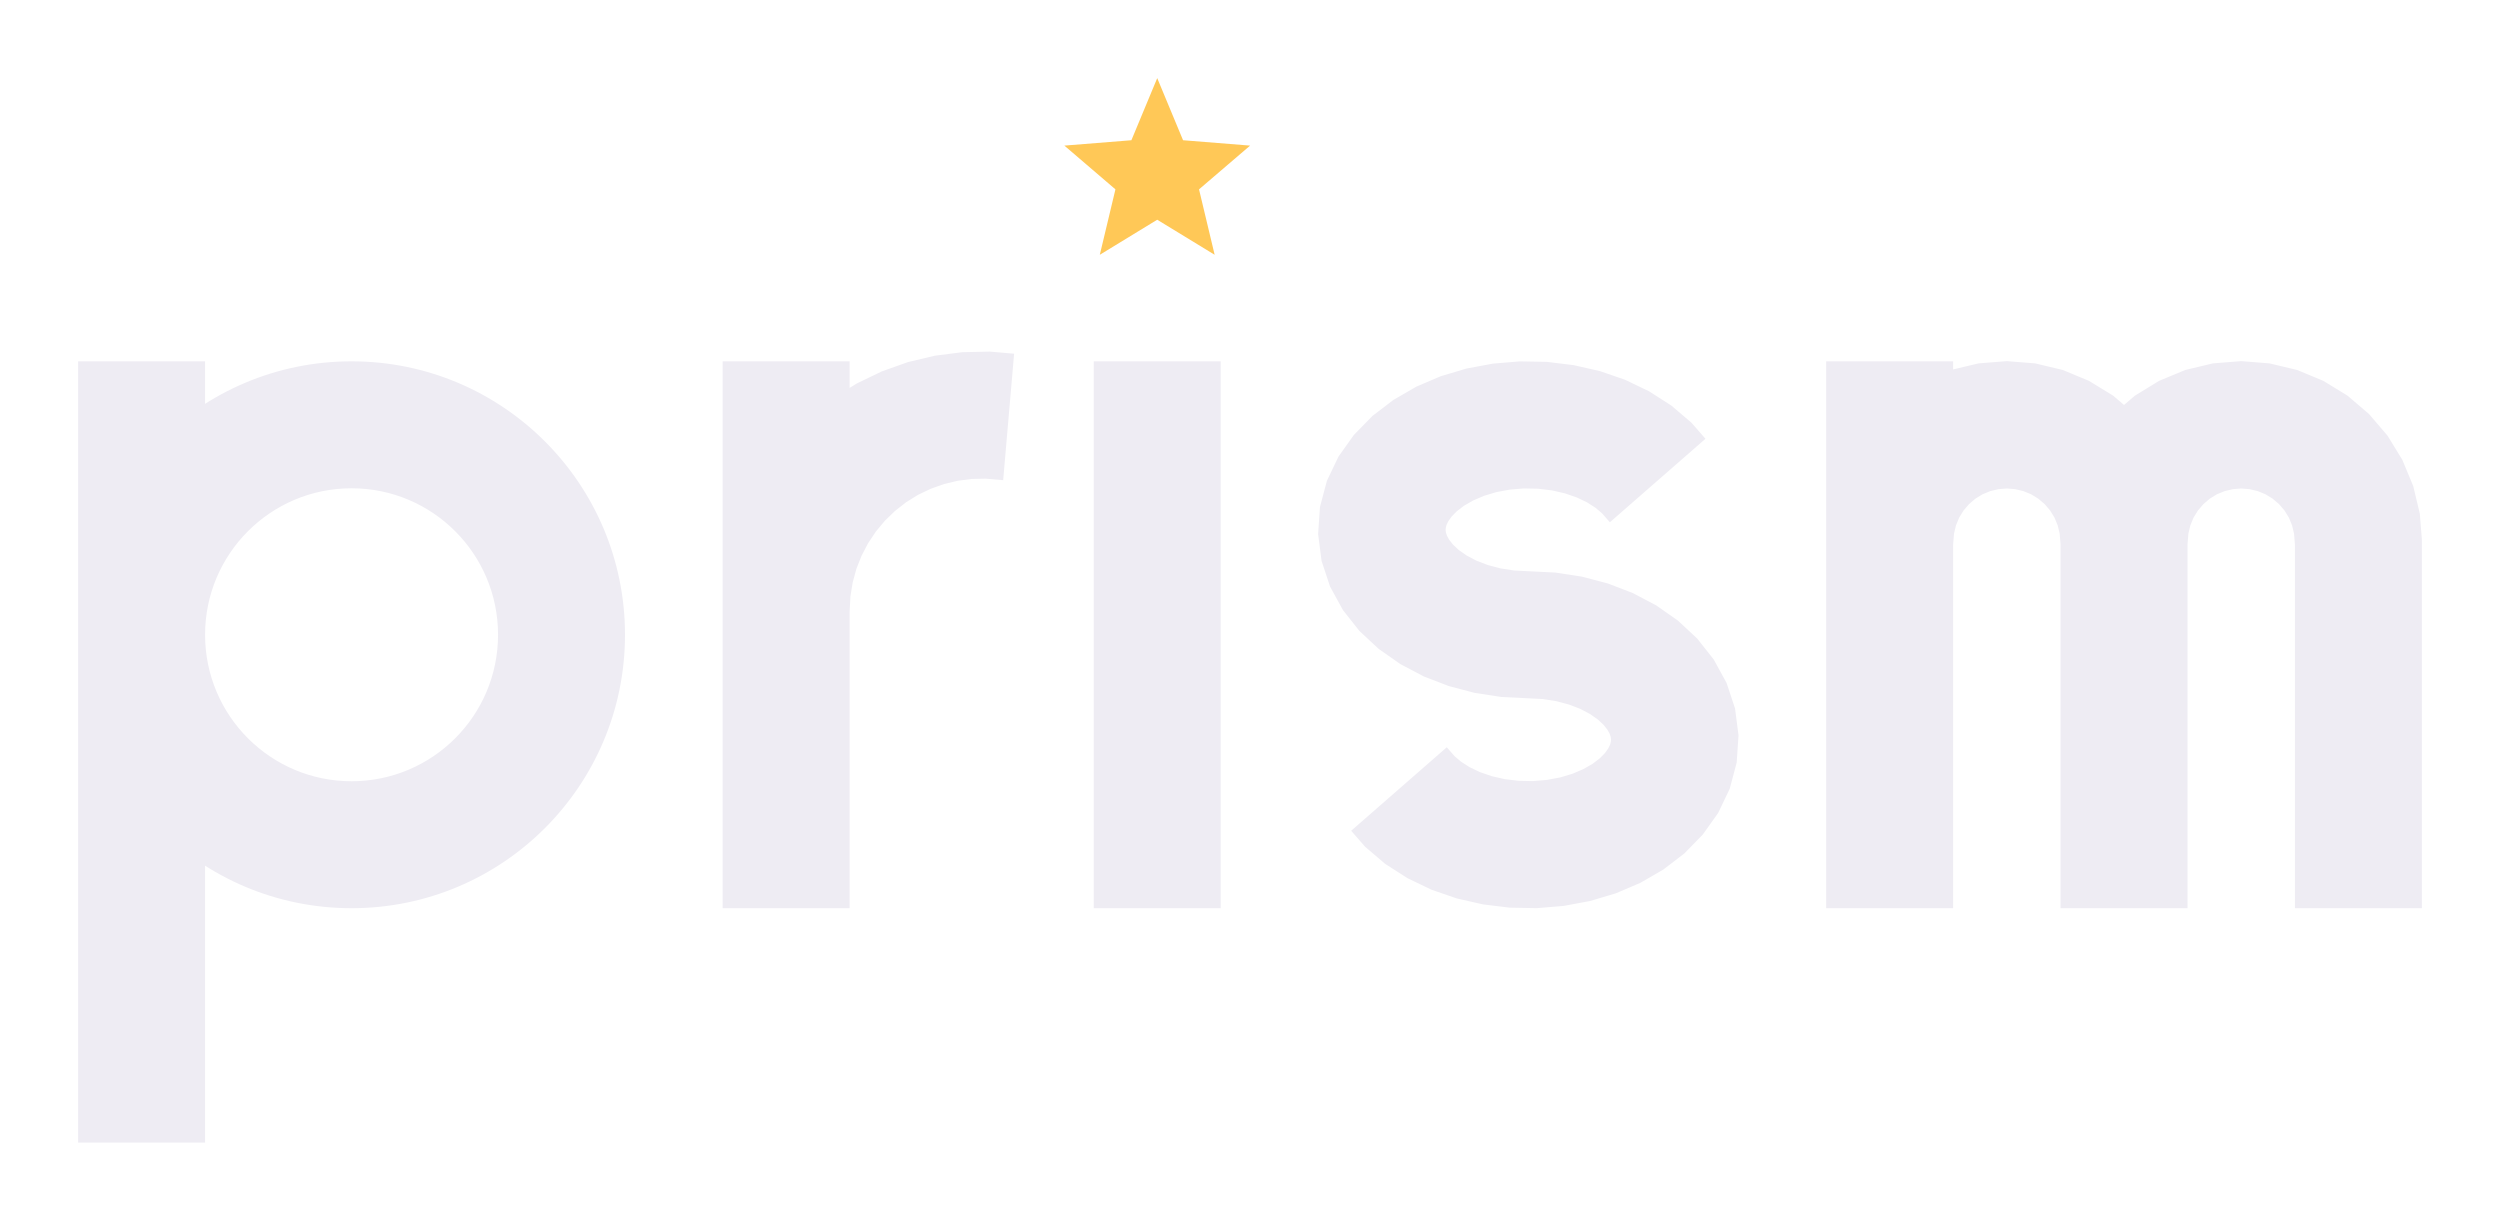
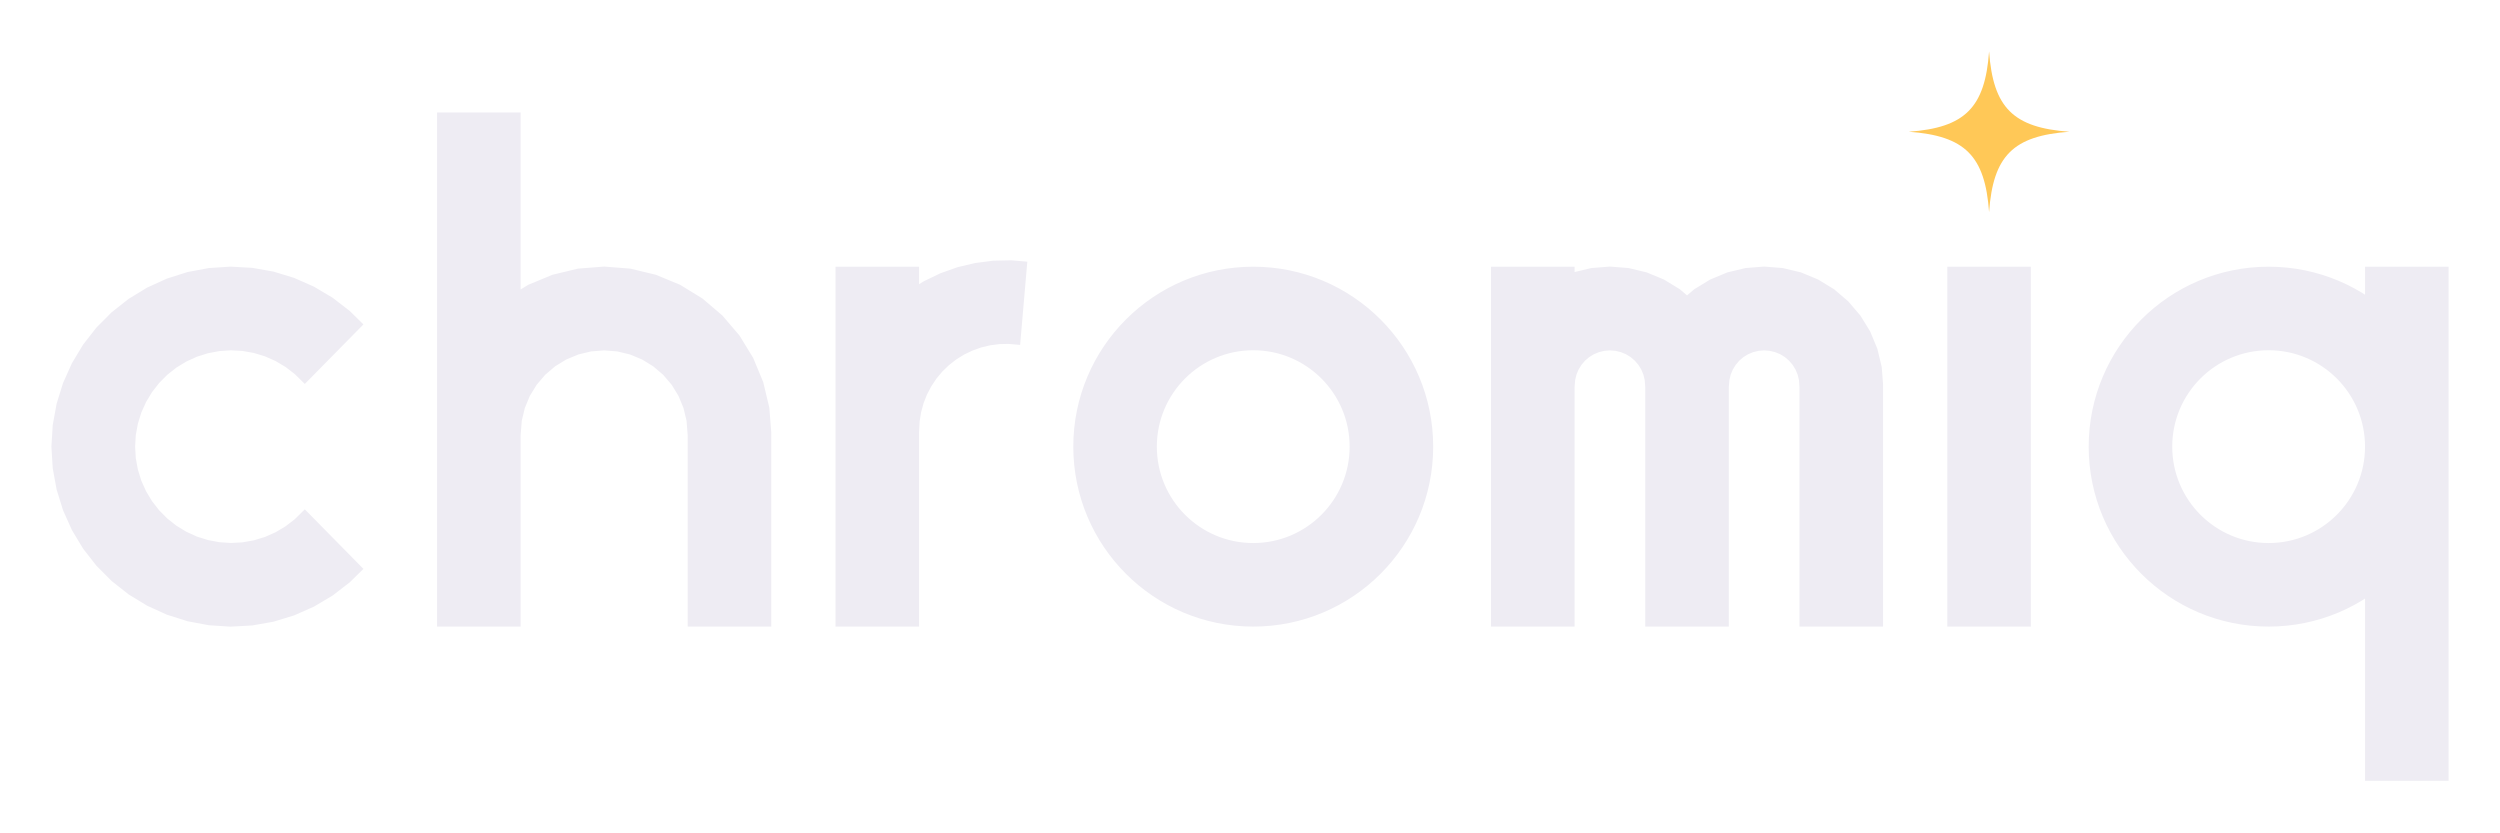
- <svg xmlns="http://www.w3.org/2000/svg" viewBox="0 0 512 250" width="512" height="250">
-   <path fill="#EEECF3" d="M16 74L42 74L42 234L16 234ZM128 130A56 56 0 0 1 72 186A56 56 0 0 1 16 130A56 56 0 0 1 72 74A56 56 0 0 1 128 130ZM102 130A30 30 0 0 0 72 100A30 30 0 0 0 42 130A30 30 0 0 0 72 160A30 30 0 0 0 102 130ZM148 74L174 74L174 186L148 186ZM148.02 124.31L148.28 119.34L149.19 113.75L150.68 108.29L152.76 103.01L155.38 97.99L158.52 93.28L162.15 88.93L166.22 84.99L170.68 81.5L175.5 78.52L180.6 76.06L185.94 74.16L191.45 72.85L197.07 72.13L202.73 72.01L207.69 72.44L205.45 98.34L201.88 98.03L199 98.09L196.14 98.46L193.34 99.13L190.62 100.1L188.02 101.34L185.57 102.86L183.3 104.64L181.23 106.64L179.38 108.86L177.78 111.26L176.45 113.81L175.39 116.49L174.63 119.28L174.17 122.12L173.98 125.69ZM224 74L250 74L250 186L224 186ZM329.7 106.96L328.09 105.12L326.77 104L325.04 102.89L322.93 101.88L320.5 101.04L317.83 100.43L314.99 100.09L312.09 100.03L309.22 100.27L306.47 100.78L303.94 101.54L301.7 102.5L299.82 103.58L298.35 104.71L297.29 105.79L296.62 106.74L296.25 107.5L296.1 108.09L296.06 108.57L296.13 109.08L296.34 109.72L296.79 110.54L297.58 111.54L298.77 112.65L300.37 113.77L302.36 114.82L304.7 115.72L307.31 116.41L310.11 116.84L313.66 117.02L318.53 117.26L323.99 118.1L329.3 119.5L334.4 121.46L339.2 123.99L343.64 127.1L347.6 130.79L350.96 135.05L353.6 139.86L355.34 145.11L356.05 150.62L355.67 156.18L354.25 161.53L351.88 166.49L348.72 170.93L344.93 174.81L340.64 178.09L335.94 180.81L330.93 182.95L325.67 184.52L320.25 185.53L314.74 185.99L309.2 185.89L303.72 185.22L298.35 184L293.18 182.22L288.27 179.86L283.71 176.94L279.59 173.43L276.72 170.14L296.3 153.04L297.91 154.88L299.23 156L300.96 157.11L303.07 158.12L305.5 158.96L308.17 159.57L311.01 159.91L313.91 159.97L316.78 159.73L319.53 159.22L322.06 158.46L324.3 157.5L326.18 156.42L327.65 155.29L328.71 154.21L329.38 153.26L329.75 152.5L329.9 151.91L329.94 151.43L329.87 150.92L329.66 150.28L329.21 149.46L328.42 148.46L327.23 147.35L325.63 146.23L323.64 145.18L321.3 144.28L318.69 143.59L315.89 143.16L312.34 142.98L307.47 142.74L302.01 141.9L296.7 140.5L291.6 138.54L286.8 136.01L282.36 132.9L278.4 129.21L275.04 124.95L272.4 120.14L270.66 114.89L269.95 109.38L270.33 103.82L271.75 98.47L274.12 93.51L277.28 89.07L281.07 85.19L285.36 81.91L290.06 79.19L295.07 77.05L300.33 75.48L305.75 74.47L311.26 74.01L316.8 74.11L322.28 74.78L327.65 76L332.82 77.78L337.73 80.14L342.29 83.06L346.41 86.57L349.28 89.86ZM374 74L400 74L400 186L374 186ZM374.04 109.98L374.42 105.21L375.77 99.55L378 94.18L381.03 89.23L384.81 84.81L389.23 81.03L394.18 78L399.55 75.77L405.21 74.42L411 73.96L416.79 74.42L422.45 75.77L427.82 78L432.77 81.03L437.19 84.81L440.97 89.23L444 94.18L446.23 99.55L447.58 105.21L448 110.49L448 186L422 186L422 111.51L421.82 109.29L421.42 107.61L420.77 106.02L419.87 104.56L418.75 103.25L417.44 102.13L415.98 101.23L414.39 100.58L412.71 100.18L411 100.04L409.29 100.18L407.61 100.58L406.02 101.23L404.56 102.13L403.25 103.25L402.13 104.56L401.23 106.02L400.58 107.61L400.18 109.29L399.96 112.02ZM422.04 109.98L422.42 105.21L423.77 99.55L426 94.18L429.03 89.23L432.81 84.81L437.23 81.03L442.18 78L447.55 75.77L453.21 74.42L459 73.96L464.79 74.42L470.45 75.77L475.82 78L480.77 81.03L485.19 84.81L488.97 89.23L492 94.18L494.23 99.55L495.58 105.21L496 110.49L496 186L470 186L470 111.51L469.82 109.29L469.42 107.61L468.77 106.02L467.87 104.56L466.75 103.25L465.44 102.13L463.98 101.23L462.39 100.58L460.71 100.18L459 100.04L457.29 100.18L455.61 100.58L454.02 101.23L452.56 102.13L451.25 103.25L450.13 104.56L449.23 106.02L448.58 107.61L448.18 109.29L447.96 112.02Z" />
-   <path fill="#FFC857" d="M237 16L242.29 28.72L256.02 29.82L245.56 38.78L248.76 52.18L237 45L225.24 52.18L228.44 38.78L217.98 29.82L231.71 28.72Z" />
+ <svg xmlns="http://www.w3.org/2000/svg" viewBox="0 0 778.024 259" width="778.024" height="259">
+   <path fill="#EEECF3" d="M94.86 119.49L91.73 116.41L88.87 114.21L85.77 112.36L82.47 110.9L79.02 109.85L75.47 109.22L71.87 109.02L68.27 109.26L64.72 109.93L61.28 111.01L58 112.51L54.92 114.38L52.08 116.62L49.54 119.18L47.32 122.02L45.46 125.11L43.98 128.4L42.91 131.85L42.26 135.4L42.05 139L42.26 142.6L42.91 146.15L43.98 149.6L45.46 152.89L47.32 155.98L49.54 158.82L52.08 161.38L54.92 163.62L58 165.49L61.28 166.99L64.72 168.07L68.27 168.74L71.87 168.98L75.47 168.78L79.02 168.15L82.47 167.1L85.77 165.64L88.87 163.79L91.73 161.59L94.86 158.51L113.1 177.04L108.85 181.22L103.51 185.34L97.72 188.78L91.55 191.51L85.1 193.48L78.46 194.65L71.73 195.02L65 194.58L58.38 193.34L51.95 191.3L45.81 188.51L40.05 185L34.76 180.83L30 176.05L25.85 170.73L22.38 164.96L19.62 158.8L17.62 152.36L16.41 145.73L16 139L16.41 132.27L17.62 125.64L19.62 119.2L22.38 113.04L25.85 107.27L30 101.95L34.76 97.17L40.05 93L45.81 89.49L51.95 86.7L58.38 84.66L65 83.42L71.73 82.98L78.46 83.35L85.1 84.52L91.55 86.49L97.72 89.22L103.51 92.66L108.85 96.78L113.1 100.96ZM136.02 35L162.02 35L162.02 195L136.02 195ZM136.06 133.98L136.62 126.86L138.53 118.92L141.66 111.37L145.92 104.41L151.23 98.2L157.44 92.9L164.4 88.63L171.94 85.51L179.88 83.6L188.02 82.96L196.16 83.6L204.1 85.51L211.65 88.63L218.61 92.9L224.82 98.2L230.13 104.41L234.39 111.37L237.52 118.92L239.42 126.86L240.02 134.49L240.02 195L214.02 195L214.02 135.51L213.66 130.94L212.71 126.98L211.15 123.21L209.03 119.74L206.38 116.64L203.28 114L199.81 111.87L196.05 110.31L192.08 109.36L188.02 109.04L183.96 109.36L180 110.31L176.24 111.87L172.76 114L169.67 116.64L167.02 119.74L164.89 123.21L163.33 126.98L162.38 130.94L161.98 136.02ZM260.02 83L286.02 83L286.02 195L260.02 195ZM260.04 133.31L260.31 128.34L261.21 122.75L262.71 117.29L264.78 112.01L267.4 106.99L270.54 102.28L274.17 97.93L278.24 93.99L282.71 90.5L287.52 87.52L292.63 85.06L297.97 83.16L303.48 81.85L309.09 81.13L314.76 81.01L319.71 81.44L317.47 107.34L313.91 107.03L311.02 107.09L308.16 107.46L305.36 108.13L302.64 109.1L300.05 110.34L297.6 111.86L295.32 113.64L293.25 115.64L291.4 117.86L289.81 120.26L288.47 122.81L287.42 125.49L286.66 128.28L286.2 131.12L286.01 134.69ZM446.02 139A56 56 0 0 1 390.02 195A56 56 0 0 1 334.02 139A56 56 0 0 1 390.02 83A56 56 0 0 1 446.02 139ZM420.02 139A30 30 0 0 0 390.02 109A30 30 0 0 0 360.02 139A30 30 0 0 0 390.02 169A30 30 0 0 0 420.02 139ZM464.02 83L490.02 83L490.02 195L464.02 195ZM464.06 118.98L464.44 114.21L465.8 108.55L468.02 103.18L471.06 98.23L474.83 93.81L479.25 90.03L484.21 87L489.58 84.77L495.23 83.42L501.02 82.96L506.82 83.42L512.47 84.77L517.84 87L522.8 90.03L527.21 93.81L530.99 98.23L534.03 103.18L536.25 108.55L537.61 114.21L538.02 119.49L538.02 195L512.02 195L512.02 120.51L511.85 118.29L511.45 116.61L510.79 115.02L509.89 113.56L508.77 112.25L507.47 111.13L506 110.23L504.41 109.58L502.74 109.18L501.02 109.04L499.31 109.18L497.64 109.58L496.05 110.23L494.58 111.13L493.27 112.25L492.16 113.56L491.26 115.02L490.6 116.61L490.2 118.29L489.98 121.02ZM512.06 118.98L512.44 114.21L513.8 108.55L516.02 103.18L519.06 98.23L522.83 93.81L527.25 90.03L532.21 87L537.58 84.77L543.23 83.42L549.02 82.96L554.82 83.42L560.47 84.77L565.84 87L570.8 90.03L575.21 93.81L578.99 98.23L582.03 103.18L584.25 108.55L585.61 114.21L586.02 119.49L586.02 195L560.02 195L560.02 120.51L559.85 118.29L559.45 116.61L558.79 115.02L557.89 113.56L556.77 112.25L555.47 111.13L554 110.23L552.41 109.58L550.74 109.18L549.02 109.04L547.31 109.18L545.64 109.58L544.05 110.23L542.58 111.13L541.27 112.25L540.16 113.56L539.26 115.02L538.6 116.61L538.2 118.29L537.98 121.02ZM606.02 83L632.02 83L632.02 195L606.02 195ZM736.02 83L762.02 83L762.02 243L736.02 243ZM762.02 139A56 56 0 0 1 706.02 195A56 56 0 0 1 650.02 139A56 56 0 0 1 706.02 83A56 56 0 0 1 762.02 139ZM736.02 139A30 30 0 0 0 706.02 109A30 30 0 0 0 676.02 139A30 30 0 0 0 706.02 169A30 30 0 0 0 736.02 139Z" />
+   <path fill="#FFC857" d="M619.02 16C620.27 33.5 626.52 39.75 644.02 41C626.52 42.25 620.27 48.5 619.02 66C617.77 48.5 611.52 42.25 594.02 41C611.52 39.75 617.77 33.5 619.02 16Z" />
</svg>
